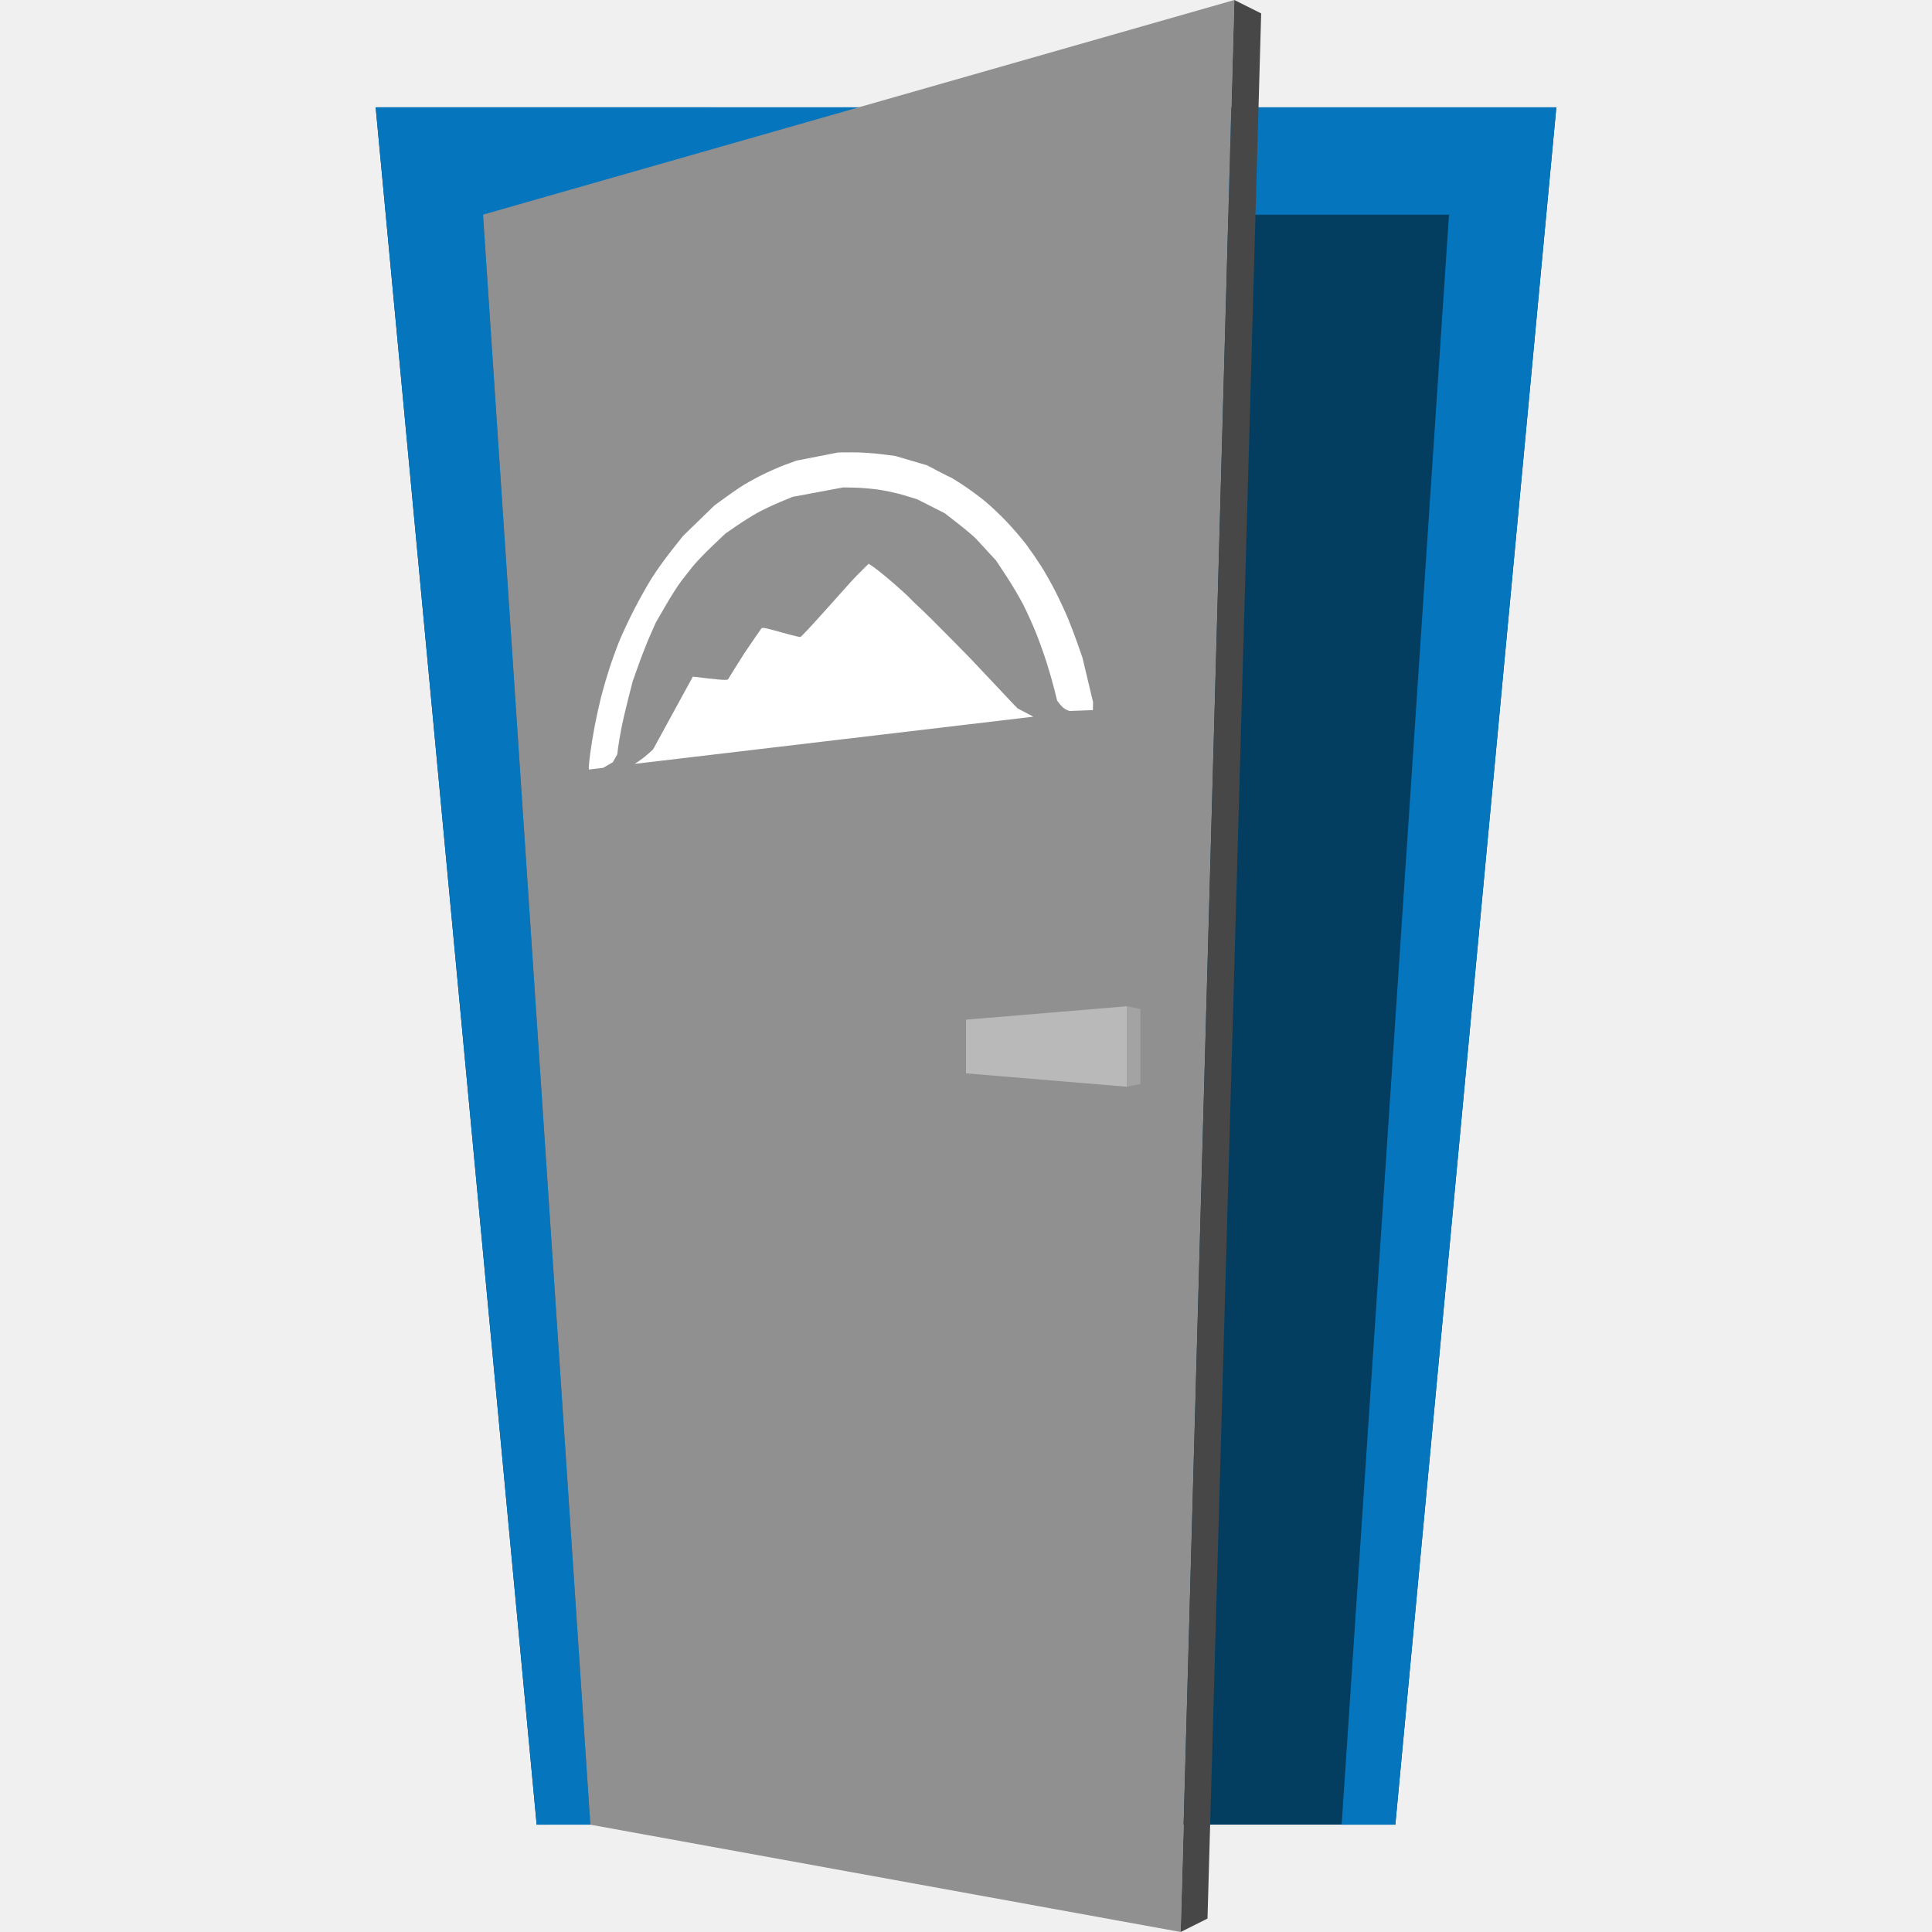
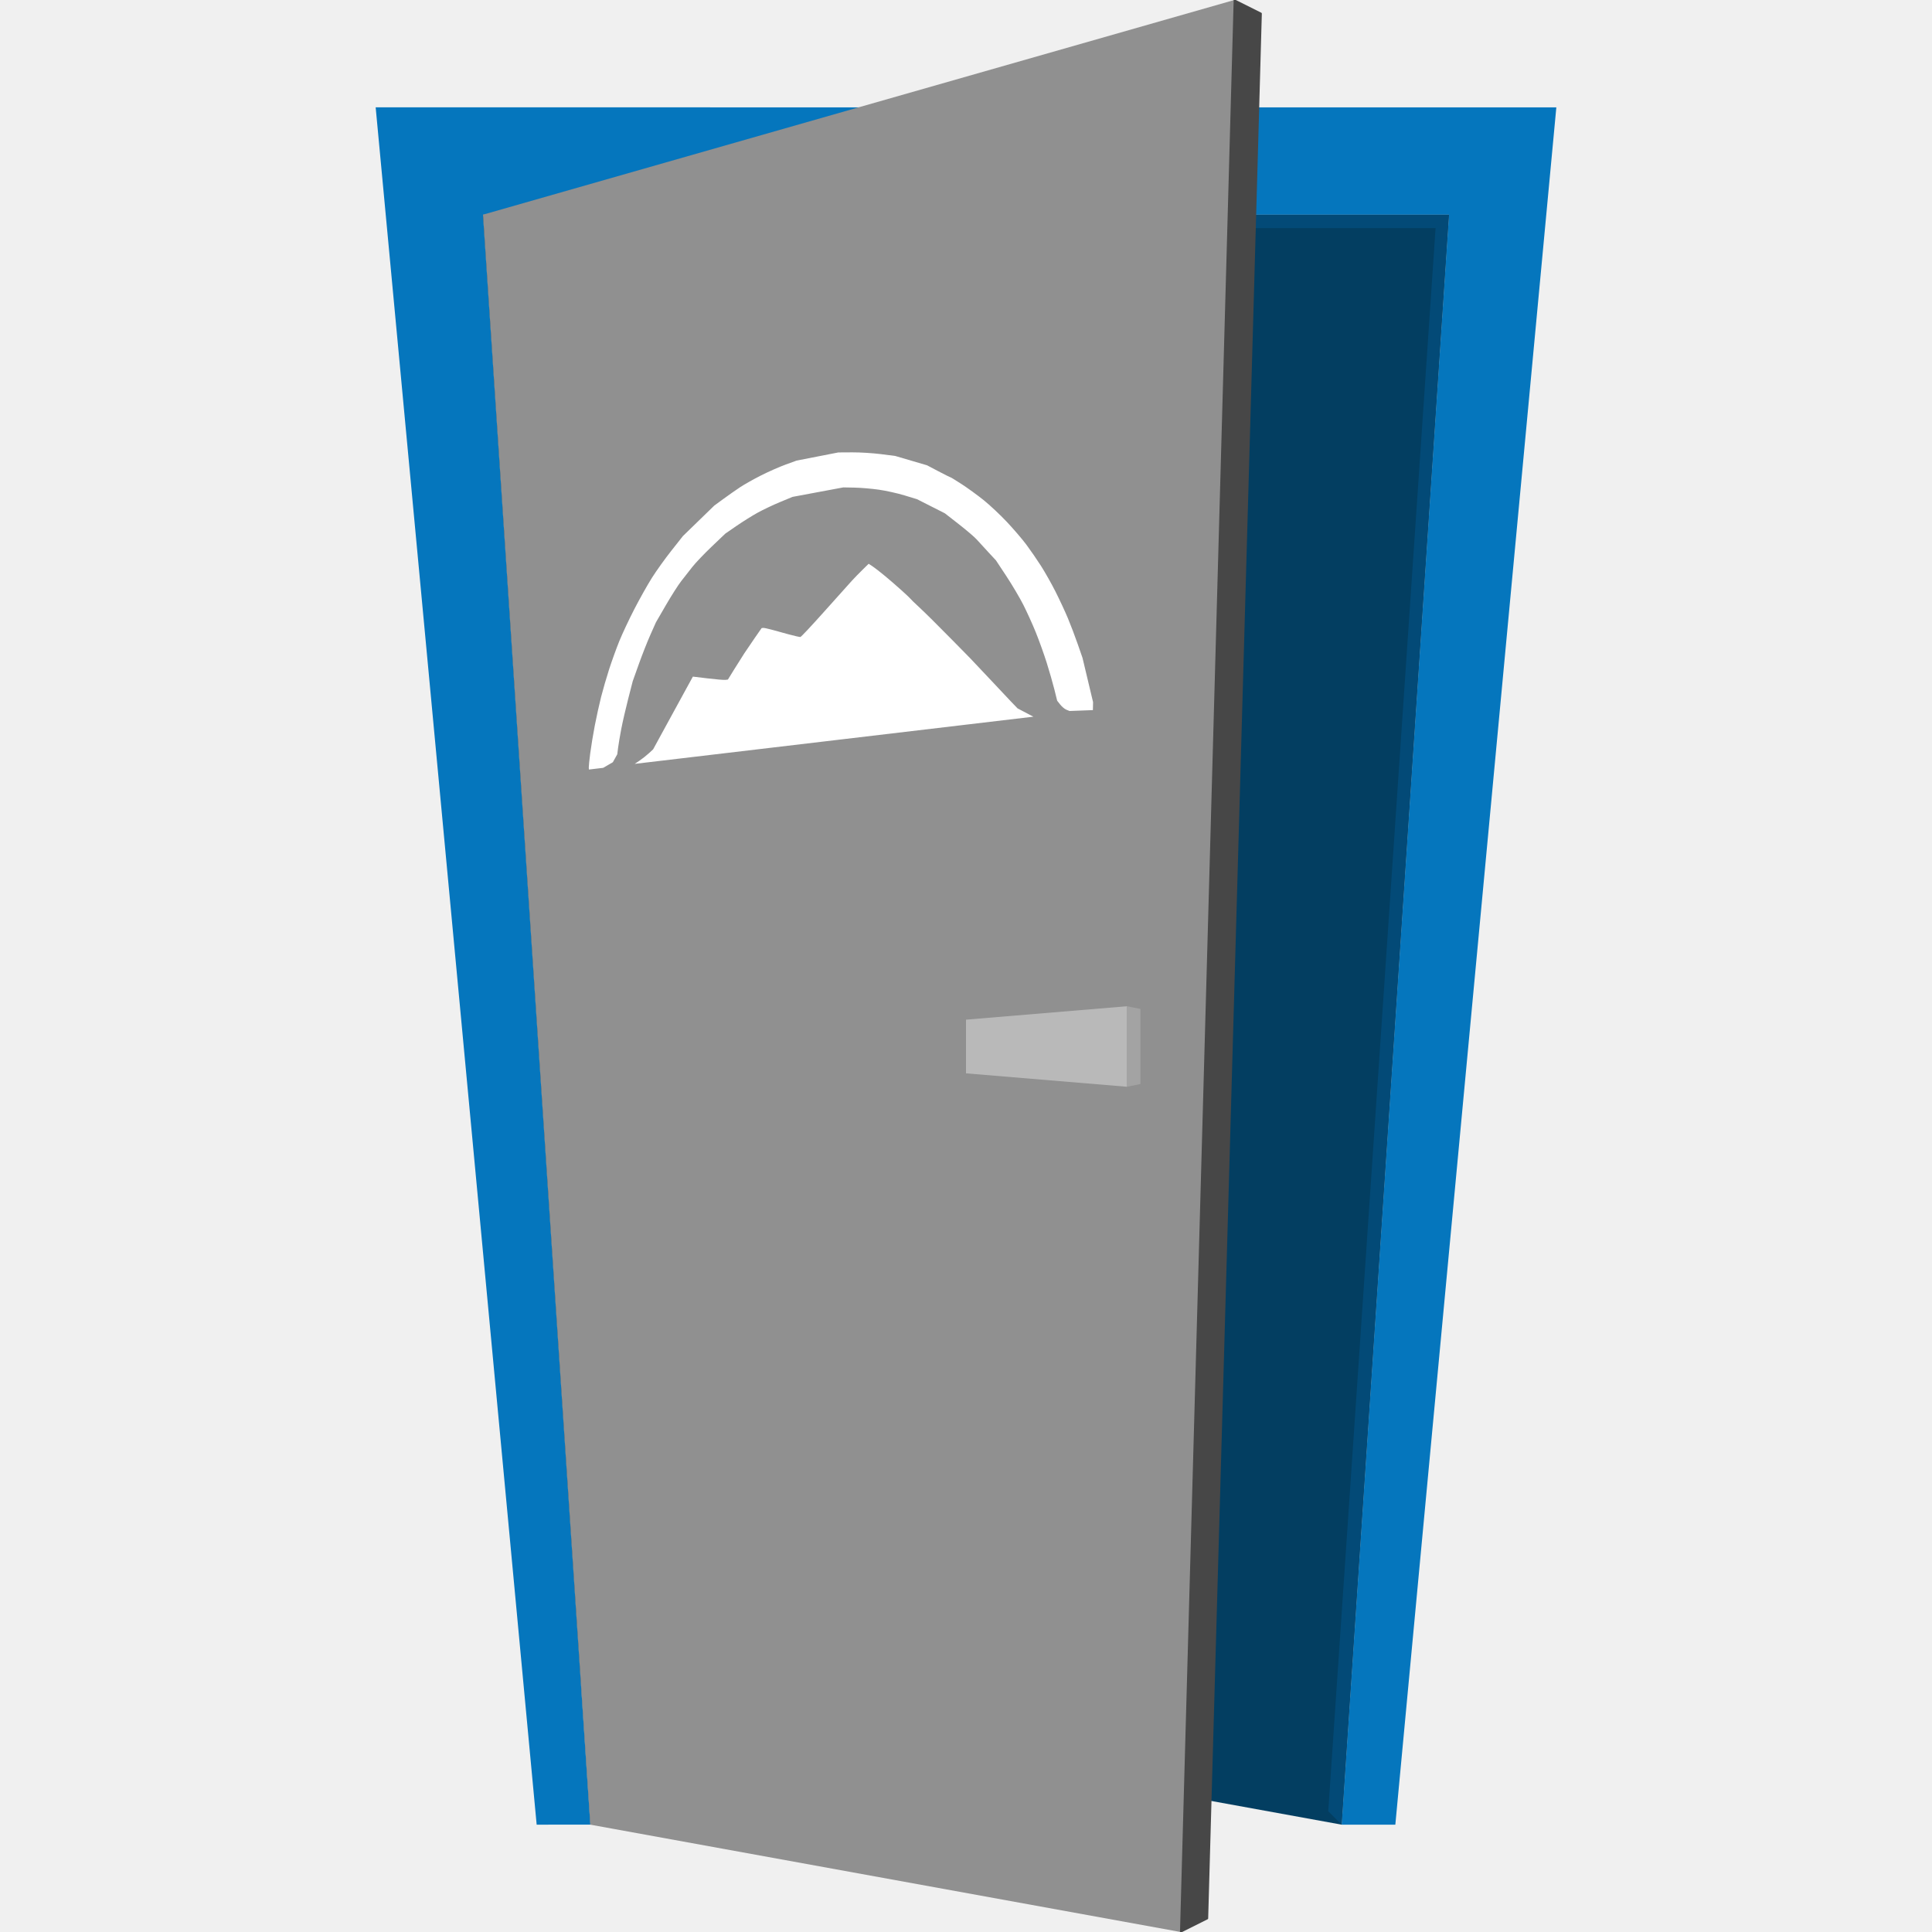
<svg xmlns="http://www.w3.org/2000/svg" xmlns:ns1="http://www.openswatchbook.org/uri/2009/osb" width="720" height="720" id="svg3218" version="1.1">
  <defs id="defs3220">
-     <linearGradient id="linearGradient6086">
-       <stop id="stop6088" offset="0" style="stop-color:#717171;stop-opacity:1;" />
-       <stop id="stop6090" offset="1" style="stop-color:#000000;stop-opacity:0;" />
-     </linearGradient>
    <linearGradient ns1:paint="gradient" id="linearGradient4632">
      <stop id="stop4634" offset="0" style="stop-color:#000000;stop-opacity:1;" />
      <stop id="stop4636" offset="1" style="stop-color:#000000;stop-opacity:0;" />
    </linearGradient>
-     <linearGradient id="linearGradient4606">
-       <stop id="stop4608" offset="0" style="stop-color:#000000;stop-opacity:1;" />
-       <stop id="stop4610" offset="1" style="stop-color:#000000;stop-opacity:0.502;" />
-     </linearGradient>
  </defs>
  <g style="display:inline" transform="translate(-160,-172.3622)" id="layer1">
-     <path id="rect3228-2" d="m 680,852.349 60,-639.987 -440,-0.013 60,640 c 114.747,-0.03 218.746,0 320,0 z" style="fill:#033e61;fill-opacity:1;fill-rule:nonzero;stroke:none" />
+     <path id="rect3228-2" d="m 660,852.362 40,-599.987 -360,-0.013 36.565,548.466 z" style="fill:#033e61;fill-opacity:1;fill-rule:nonzero;stroke:none" />
    <path id="rect3228" d="m 680,852.362 60,-639.987 -440,-0.013 60,640 20,-0.013 -40,-599.974 360,0 -40,599.987 z" style="fill:#0576bd;fill-opacity:1;fill-rule:nonzero;stroke:none" />
+     <path style="fill:#034a77;fill-opacity:1;stroke:none;display:inline" d="m 700,252.375 -40,599.987 -5,-5 40,-590 -350,0 40,590 -5,5 -40,-600 z" id="path3020" />
    <path id="path4511" d="m 340,252.362 280,-80 -20,720 -220,-40 z" style="fill:#909090;fill-opacity:1;stroke:none" />
    <g id="g7459" transform="translate(-20,5)">
      <path style="fill:#b9b9b9;fill-opacity:1;stroke:none" d="m 600,542.362 -60,5 0,20 60,5 z" id="path4552" />
      <path style="fill:#a3a3a3;fill-opacity:1;stroke:none" d="m 600,542.362 0,30 5,-1 0,-28 z" id="path4554" />
    </g>
-     <path style="fill:#474747;fill-opacity:1;stroke:none" d="m 600,892.362 10,-5 20,-710 -10,-5 z" id="path6482" />
+     <path style="fill:#474747;fill-opacity:1;stroke:#474747;stroke-width:0.5;stroke-linejoin:bevel;stroke-miterlimit:4;stroke-opacity:1;stroke-dasharray:none" d="m 600,892.362 10,-5 20,-710 -10,-5 -1.75,63.007 z" id="path6482" />
+     <flowRoot xml:space="preserve" id="flowRoot3807" style="font-size:72px;font-style:normal;font-variant:normal;font-weight:normal;font-stretch:normal;text-align:center;line-height:125%;letter-spacing:0px;word-spacing:0px;text-anchor:middle;fill:#0576bd;fill-opacity:1;stroke:none;font-family:IMPACT;-inkscape-font-specification:IMPACT" transform="translate(188.2843,172.3622)">
+       <flowRegion id="flowRegion3809">
+         <rect id="rect3811" width="418.607" height="124.451" x="120.208" y="736.971" style="font-size:72px;font-style:normal;font-variant:normal;font-weight:normal;font-stretch:normal;text-align:center;text-anchor:middle;font-family:IMPACT;-inkscape-font-specification:IMPACT;fill:#0576bd;fill-opacity:1" />
+       </flowRegion>
+       <flowPara id="flowPara3813">Room Quest</flowPara>
+     </flowRoot>
  </g>
  <g id="layer4" style="display:inline">
    <path id="path3196" d="m 222.129,286.468 c 0,0 -2.659,0.316 -2.659,0.316 0,0 -0.049,-0.726 -0.049,-0.726 -0.027,-0.399 0.212,-2.766 0.532,-5.265 0.321,-2.507 1.089,-7.186 1.71,-10.403 0.623,-3.231 1.681,-8.033 2.35,-10.668 0.671,-2.645 2.017,-7.279 2.991,-10.303 0.979,-3.037 2.68,-7.745 3.781,-10.462 1.106,-2.728 3.619,-8.084 5.593,-11.913 1.986,-3.854 4.939,-9.115 6.558,-11.679 1.626,-2.576 4.883,-7.126 7.245,-10.116 0,0 4.331,-5.484 4.331,-5.484 0,0 5.795,-5.63 5.795,-5.63 0,0 5.872,-5.705 5.872,-5.705 0,0 3.394,-2.486 3.394,-2.486 1.877,-1.374 4.693,-3.348 6.256,-4.383 1.568,-1.039 5.08,-3.015 7.811,-4.395 2.745,-1.386 6.84,-3.194 9.096,-4.014 0,0 4.123,-1.498 4.123,-1.498 0,0 7.742,-1.513 7.742,-1.513 0,0 7.829,-1.53 7.829,-1.53 0,0 5.203,-0.031 5.203,-0.031 2.876,-0.017 7.65,0.278 10.608,0.656 0,0 5.403,0.691 5.403,0.691 0,0 5.9,1.733 5.9,1.733 0,0 5.933,1.743 5.933,1.743 0,0 4.263,2.242 4.263,2.242 2.35,1.236 4.356,2.234 4.454,2.216 0.098,-0.018 1.979,1.134 4.184,2.563 2.207,1.43 5.886,4.101 8.173,5.935 2.29,1.836 6.199,5.503 8.686,8.149 2.488,2.647 5.747,6.45 7.24,8.45 1.493,2 3.939,5.546 5.435,7.88 1.496,2.333 3.945,6.671 5.443,9.639 1.496,2.965 3.561,7.398 4.59,9.851 1.027,2.451 2.68,6.795 3.672,9.652 0,0 1.801,5.185 1.801,5.185 0,0 1.973,8.271 1.973,8.271 0,0 1.963,8.228 1.963,8.228 0,0 -0.033,1.488 -0.033,1.488 0,0 -0.033,1.486 -0.033,1.486 0,0 -4.366,0.164 -4.366,0.164 0,0 -4.342,0.163 -4.342,0.163 0,0 -1.16,-0.468 -1.16,-0.468 -0.638,-0.257 -1.673,-1.119 -2.301,-1.914 0,0 -1.142,-1.446 -1.142,-1.446 0,0 -1.038,-4.186 -1.038,-4.186 -0.572,-2.307 -1.863,-6.801 -2.869,-9.988 -1.008,-3.193 -2.827,-8.262 -4.041,-11.263 -1.215,-3.005 -3.306,-7.627 -4.646,-10.268 -1.341,-2.644 -4.187,-7.458 -6.325,-10.698 0,0 -3.889,-5.894 -3.889,-5.894 0,0 -2.897,-3.12 -2.897,-3.12 -1.593,-1.715 -3.537,-3.836 -4.321,-4.713 -0.784,-0.877 -3.769,-3.424 -6.629,-5.657 0,0 -5.19,-4.051 -5.19,-4.051 0,0 -5.196,-2.633 -5.196,-2.633 0,0 -5.176,-2.622 -5.176,-2.622 0,0 -4.729,-1.44 -4.729,-1.44 -2.592,-0.789 -6.893,-1.743 -9.558,-2.12 -2.657,-0.376 -6.714,-0.72 -9.018,-0.764 0,0 -4.172,-0.081 -4.172,-0.081 0,0 -9.529,1.779 -9.529,1.779 0,0 -9.401,1.755 -9.401,1.755 0,0 -4.681,1.941 -4.681,1.941 -2.559,1.061 -6.288,2.83 -8.291,3.933 -1.996,1.098 -5.537,3.312 -7.866,4.916 0,0 -4.208,2.898 -4.208,2.898 0,0 -5.105,4.87 -5.105,4.87 -2.783,2.655 -6.011,6.045 -7.186,7.544 -1.171,1.495 -3.043,3.884 -4.159,5.31 -1.114,1.422 -3.699,5.479 -5.738,9 0,0 -3.674,6.345 -3.674,6.345 0,0 -2.072,4.652 -2.072,4.652 -1.133,2.544 -3.081,7.489 -4.326,10.982 0,0 -2.248,6.304 -2.248,6.304 0,0 -1.688,6.564 -1.688,6.564 -0.922,3.585 -2.077,8.603 -2.569,11.16 -0.491,2.548 -1.029,5.727 -1.197,7.07 0,0 -0.305,2.436 -0.305,2.436 0,0 -0.827,1.482 -0.827,1.482 0,0 -0.825,1.478 -0.825,1.478 0,0 -1.8,1.049 -1.8,1.049 0,0 -1.793,1.045 -1.793,1.045 0,0 -2.669,0.317 -2.669,0.317 0,0 -5e-5,-6.9e-4 -5e-5,-6.9e-4 m 84.751,-10.121 c 0,0 -70.336,8.325 -70.336,8.325 0,0 1.81,-1.216 1.81,-1.216 0.998,-0.671 2.541,-1.887 3.428,-2.703 0,0 1.617,-1.487 1.617,-1.487 0,0 5.036,-9.224 5.036,-9.224 2.805,-5.138 6.162,-11.28 7.442,-13.616 0,0 2.34,-4.272 2.34,-4.272 0,0 5.55,0.666 5.55,0.666 3.069,0.368 6.019,0.617 6.546,0.553 0,0 0.959,-0.118 0.959,-0.118 0,0 2.295,-3.725 2.295,-3.725 1.269,-2.06 2.992,-4.79 3.827,-6.063 0.837,-1.276 2.623,-3.904 3.972,-5.842 0,0 2.466,-3.543 2.466,-3.543 0,0 0.534,-0.081 0.534,-0.081 0.294,-0.045 1.721,0.249 3.174,0.652 1.455,0.404 4.356,1.199 6.449,1.768 2.097,0.57 4.038,1.004 4.309,0.964 0.271,-0.04 4.284,-4.323 8.963,-9.57 4.732,-5.306 9.403,-10.516 10.333,-11.526 0.932,-1.012 2.691,-2.816 3.91,-4.009 0,0 2.224,-2.177 2.224,-2.177 0,0 1.466,0.963 1.466,0.963 0.807,0.53 2.93,2.182 4.719,3.673 1.791,1.492 4.597,3.926 6.236,5.409 1.64,1.484 3.084,2.854 3.208,3.045 0.124,0.191 1.257,1.298 2.519,2.461 1.263,1.164 3.782,3.596 5.599,5.405 1.818,1.81 5.226,5.239 7.574,7.619 2.35,2.382 5.283,5.368 6.518,6.634 1.235,1.267 4.582,4.813 7.439,7.882 2.859,3.071 6.327,6.758 7.706,8.192 0,0 2.508,2.608 2.508,2.608 0,0 2.939,1.546 2.939,1.546 0,0 2.946,1.549 2.946,1.549 0,0 -78.223,9.259 -78.223,9.259 0,0 10e-6,5.2e-4 10e-6,5.2e-4" style="fill:#ffffff;fill-opacity:1" />
  </g>
  <g style="display:none" id="layer3">
    <g id="flowRoot4513" style="font-size:72px;font-style:normal;font-variant:normal;font-weight:normal;font-stretch:normal;line-height:125%;letter-spacing:0px;word-spacing:0px;fill:#ffffff;fill-opacity:1;stroke:none;display:inline;font-family:Impact;-inkscape-font-specification:Impact" transform="translate(27.15625,-272.9521)">
      <path id="path6242" style="text-align:center;text-anchor:middle;fill:#ffffff;fill-opacity:1" d="m 193.48,408.059 c 0,0 10.398,-2.401 10.398,-2.401 7.024,-1.621 11.837,-2.371 14.391,-2.234 2.562,0.137 4.71,1.501 6.437,4.092 1.728,2.592 2.725,7.118 2.989,13.556 0.24,5.854 -0.164,9.893 -1.209,12.128 -1.042,2.229 -3.199,3.876 -6.462,4.943 3.011,0.342 5.067,1.205 6.161,2.589 1.094,1.384 1.794,2.717 2.1,3.996 0.306,1.279 0.581,4.906 0.826,10.863 0,0 0.792,19.306 0.792,19.306 0,0 -13.774,2.416 -13.774,2.416 0,0 -1.1,-24.097 -1.1,-24.097 -0.179,-3.918 -0.53,-6.302 -1.054,-7.143 -0.524,-0.841 -1.803,-1.058 -3.835,-0.652 0,0 1.54,32.673 1.54,32.673 0,0 -14.426,2.531 -14.426,2.531 0,0 -3.773,-72.565 -3.773,-72.565 m 15.342,9.416 c 0,0 0.778,16.501 0.778,16.501 1.663,-0.347 2.817,-0.888 3.46,-1.622 0.644,-0.736 0.891,-2.738 0.742,-6.013 0,0 -0.187,-4.096 -0.187,-4.096 -0.108,-2.367 -0.504,-3.85 -1.188,-4.446 -0.684,-0.596 -1.886,-0.703 -3.605,-0.323 0,0 0,0 0,0" />
      <path id="path6244" style="text-align:center;text-anchor:middle;fill:#ffffff;fill-opacity:1" d="m 267.804,427.631 c 0,0 0.43,15.384 0.43,15.384 0.157,5.61 0.044,9.752 -0.337,12.438 -0.38,2.68 -1.278,5.276 -2.692,7.786 -1.409,2.501 -3.247,4.482 -5.511,5.947 -2.255,1.458 -4.857,2.443 -7.802,2.957 -3.274,0.572 -6.051,0.607 -8.338,0.108 -2.281,-0.497 -4.073,-1.535 -5.381,-3.113 -1.307,-1.577 -2.274,-3.596 -2.902,-6.059 -0.628,-2.465 -1.044,-6.266 -1.246,-11.415 0,0 -0.615,-15.645 -0.615,-15.645 -0.225,-5.715 0.084,-10.297 0.93,-13.738 0.849,-3.453 2.508,-6.447 4.984,-8.981 2.489,-2.547 5.744,-4.27 9.775,-5.163 3.402,-0.753 6.357,-0.757 8.856,-0.007 2.506,0.752 4.465,2.022 5.873,3.808 1.409,1.787 2.393,3.73 2.952,5.827 0.559,2.096 0.9,5.387 1.026,9.866 0,0 0,0 0,0 m -15.396,-1.591 c -0.106,-3.21 -0.31,-5.206 -0.612,-5.984 -0.302,-0.778 -0.902,-1.071 -1.798,-0.88 -0.895,0.191 -1.477,0.736 -1.747,1.633 -0.269,0.897 -0.348,2.946 -0.238,6.145 0,0 0.96,27.889 0.96,27.889 0.099,2.888 0.311,4.74 0.635,5.56 0.324,0.82 0.915,1.151 1.775,0.994 0.885,-0.161 1.456,-0.667 1.713,-1.518 0.257,-0.851 0.342,-2.601 0.255,-5.252 0,0 -0.942,-28.588 -0.942,-28.588" />
      <path id="path6246" style="text-align:center;text-anchor:middle;fill:#ffffff;fill-opacity:1" d="m 308.956,419.214 c 0,0 0.228,15.88 0.228,15.88 0.083,5.789 -0.097,10.065 -0.538,12.839 -0.441,2.767 -1.428,5.45 -2.958,8.047 -1.525,2.587 -3.495,4.64 -5.908,6.161 -2.403,1.515 -5.164,2.543 -8.281,3.087 -3.465,0.605 -6.397,0.654 -8.803,0.151 -2.4,-0.502 -4.277,-1.563 -5.634,-3.184 -1.357,-1.62 -2.348,-3.697 -2.975,-6.233 -0.628,-2.539 -1.012,-6.456 -1.152,-11.765 0,0 -0.426,-16.135 -0.426,-16.135 -0.156,-5.895 0.236,-10.624 1.178,-14.18 0.945,-3.568 2.74,-6.668 5.39,-9.299 2.664,-2.644 6.127,-4.443 10.397,-5.388 3.605,-0.798 6.726,-0.82 9.356,-0.06 2.637,0.762 4.689,2.062 6.151,3.898 1.462,1.837 2.474,3.838 3.034,6.001 0.56,2.161 0.873,5.558 0.939,10.182 0,0 0,0 0,0 m -16.244,-1.556 c -0.065,-3.313 -0.252,-5.372 -0.559,-6.174 -0.308,-0.801 -0.937,-1.101 -1.887,-0.898 -0.949,0.202 -1.571,0.768 -1.869,1.696 -0.297,0.927 -0.411,3.043 -0.341,6.344 0,0 0.61,28.772 0.61,28.772 0.063,2.979 0.26,4.888 0.59,5.732 0.33,0.844 0.95,1.183 1.859,1.017 0.937,-0.171 1.547,-0.696 1.831,-1.574 0.284,-0.88 0.399,-2.685 0.345,-5.419 0,0 -0.581,-29.496 -0.581,-29.496" />
      <path id="path6248" style="text-align:center;text-anchor:middle;fill:#ffffff;fill-opacity:1" d="m 330.662,391.29 c 0,0 -0.247,6.439 -0.247,6.439 1.296,-2.813 2.853,-5.056 4.673,-6.728 1.826,-1.677 3.915,-2.778 6.269,-3.299 4.617,-1.023 8.274,0.74 10.95,5.293 1.469,-2.889 3.131,-5.184 4.987,-6.883 1.862,-1.704 3.932,-2.81 6.212,-3.316 3.021,-0.669 5.527,-0.355 7.509,0.946 1.986,1.303 3.252,3.156 3.798,5.557 0.545,2.398 0.796,6.422 0.755,12.057 0,0 -0.355,48.05 -0.355,48.05 0,0 -16.906,2.966 -16.906,2.966 0,0 0.079,-43.473 0.079,-43.473 0.01,-5.789 -0.149,-9.348 -0.48,-10.663 -0.33,-1.315 -1.103,-1.844 -2.316,-1.585 -1.24,0.264 -2.039,1.118 -2.398,2.559 -0.359,1.439 -0.538,5.065 -0.538,10.863 0,0 0.003,43.291 0.003,43.291 0,0 -16.405,2.878 -16.405,2.878 0,0 -0.229,-41.661 -0.229,-41.661 -0.036,-6.527 -0.191,-10.429 -0.465,-11.684 -0.274,-1.256 -1.014,-1.756 -2.219,-1.499 -0.755,0.161 -1.396,0.643 -1.922,1.444 -0.525,0.8 -0.812,1.7 -0.86,2.7 -0.049,0.999 -0.061,3.104 -0.038,6.308 0,0 0.331,45.339 0.331,45.339 0,0 -15.928,2.794 -15.928,2.794 0,0 -0.819,-65.039 -0.819,-65.039 0,0 16.56,-3.654 16.56,-3.654" />
      <path id="path6250" style="text-align:center;text-anchor:middle;fill:#ffffff;fill-opacity:1" d="m 234.41,585.658 c 0,0 0.334,8.143 0.334,8.143 0,0 -10.821,0.947 -10.821,0.947 -2.583,0.226 -4.408,0.146 -5.48,-0.24 -1.071,-0.385 -1.813,-1.038 -2.225,-1.96 -0.413,-0.922 -0.678,-2.626 -0.797,-5.115 -3.185,0.188 -5.959,-0.579 -8.33,-2.299 -2.365,-1.716 -3.986,-4.029 -4.865,-6.943 -0.88,-2.917 -1.477,-7.363 -1.791,-13.352 0,0 -1.092,-20.838 -1.092,-20.838 -0.242,-4.615 -0.21,-8.171 0.096,-10.661 0.307,-2.496 1.084,-4.921 2.335,-7.276 1.255,-2.364 2.936,-4.258 5.044,-5.682 2.117,-1.429 4.507,-2.34 7.174,-2.728 3.227,-0.47 6.15,-0.198 8.762,0.82 2.619,1.021 4.611,2.514 5.969,4.477 1.359,1.964 2.278,4.069 2.758,6.312 0.479,2.241 0.811,5.621 0.996,10.129 0,0 0.921,22.45 0.921,22.45 0.25,6.086 0.177,10.225 -0.217,12.431 -0.393,2.201 -1.245,4.002 -2.553,5.404 -1.304,1.397 -3.067,2.536 -5.284,3.417 0.134,1.486 0.43,2.401 0.889,2.746 0.459,0.345 1.516,0.44 3.176,0.285 0,0 5.002,-0.468 5.002,-0.468 m -16.68,-49.096 c -0.148,-3.217 -0.386,-5.259 -0.712,-6.119 -0.327,-0.861 -0.935,-1.23 -1.824,-1.109 -0.751,0.103 -1.308,0.545 -1.671,1.325 -0.363,0.78 -0.46,2.946 -0.291,6.493 0,0 1.512,31.788 1.512,31.788 0.186,3.904 0.429,6.295 0.729,7.18 0.301,0.884 0.921,1.279 1.863,1.184 0.966,-0.097 1.559,-0.685 1.781,-1.764 0.222,-1.08 0.241,-3.604 0.059,-7.579 0,0 -1.445,-31.399 -1.445,-31.399" />
      <path id="path6252" style="text-align:center;text-anchor:middle;fill:#ffffff;fill-opacity:1" d="m 270.609,524.085 c 0,0 1.618,58.037 1.618,58.037 0,0 -14.772,1.381 -14.772,1.381 0,0 0.095,-4.696 0.095,-4.696 -0.934,1.994 -2.111,3.532 -3.532,4.614 -1.417,1.079 -3.063,1.705 -4.939,1.879 -2.127,0.197 -3.904,-0.087 -5.333,-0.853 -1.427,-0.764 -2.499,-1.856 -3.217,-3.275 -0.718,-1.42 -1.189,-2.927 -1.415,-4.523 -0.226,-1.597 -0.433,-4.8 -0.623,-9.62 0,0 -1.511,-38.401 -1.511,-38.401 0,0 14.392,-1.945 14.392,-1.945 0,0 1.349,39.169 1.349,39.169 0.152,4.416 0.354,7.019 0.608,7.82 0.253,0.8 0.876,1.151 1.871,1.051 1.068,-0.107 1.689,-0.597 1.863,-1.471 0.174,-0.875 0.185,-3.637 0.031,-8.297 0,0 -1.28,-38.872 -1.28,-38.872 0,0 14.794,-1.999 14.794,-1.999" />
      <path id="path6254" style="text-align:center;text-anchor:middle;fill:#ffffff;fill-opacity:1" d="m 311.494,549.881 c 0,0 -20.001,2.267 -20.001,2.267 0,0 0.266,12.676 0.266,12.676 0.055,2.636 0.254,4.316 0.595,5.043 0.341,0.727 0.974,1.044 1.901,0.952 1.154,-0.115 1.917,-0.698 2.287,-1.748 0.371,-1.052 0.528,-3.033 0.472,-5.946 0,0 -0.149,-7.753 -0.149,-7.753 0,0 14.683,-1.625 14.683,-1.625 0,0 0.062,4.394 0.062,4.394 0.052,3.666 -0.108,6.497 -0.478,8.497 -0.37,1.996 -1.268,4.174 -2.693,6.53 -1.419,2.348 -3.23,4.174 -5.429,5.482 -2.191,1.302 -4.942,2.106 -8.249,2.412 -3.192,0.296 -6.01,0.021 -8.459,-0.822 -2.443,-0.841 -4.355,-2.127 -5.74,-3.859 -1.384,-1.731 -2.362,-3.69 -2.934,-5.879 -0.573,-2.19 -0.916,-5.432 -1.028,-9.733 0,0 -0.445,-16.994 -0.445,-16.994 -0.134,-5.132 0.341,-9.268 1.431,-12.401 1.093,-3.145 2.958,-5.698 5.6,-7.659 2.655,-1.97 5.746,-3.198 9.277,-3.678 4.342,-0.59 7.961,-0.098 10.844,1.482 2.89,1.584 4.941,3.924 6.145,7.017 1.203,3.09 1.846,7.562 1.929,13.398 0,0 0.112,7.945 0.112,7.945 m -15.725,-7.885 c 0,0 -0.085,-4.352 -0.085,-4.352 -0.06,-3.089 -0.239,-5.069 -0.537,-5.935 -0.298,-0.866 -0.879,-1.244 -1.743,-1.133 -1.066,0.137 -1.717,0.604 -1.954,1.402 -0.237,0.797 -0.32,2.872 -0.25,6.219 0,0 0.091,4.338 0.091,4.338 0,0 4.478,-0.538 4.478,-0.538" />
      <path id="path6256" style="text-align:center;text-anchor:middle;fill:#ffffff;fill-opacity:1" d="m 349.618,533.335 c 0,0 -14.546,1.769 -14.546,1.769 0,0 -0.02,-3.329 -0.02,-3.329 -0.017,-2.842 -0.169,-4.626 -0.456,-5.348 -0.287,-0.723 -0.995,-1.011 -2.122,-0.867 -0.911,0.117 -1.591,0.552 -2.041,1.305 -0.449,0.752 -0.668,1.822 -0.657,3.208 0.015,1.877 0.139,3.239 0.372,4.086 0.233,0.847 0.92,1.724 2.062,2.63 1.143,0.907 3.488,2.148 7.044,3.727 4.761,2.093 7.899,4.229 9.398,6.402 1.499,2.174 2.251,5.491 2.254,9.941 0.003,4.956 -0.563,8.741 -1.697,11.362 -1.13,2.613 -3.016,4.715 -5.653,6.307 -2.625,1.585 -5.78,2.546 -9.458,2.888 -4.054,0.376 -7.51,-0.018 -10.38,-1.176 -2.862,-1.156 -4.834,-2.897 -5.925,-5.228 -1.091,-2.331 -1.667,-5.968 -1.73,-10.921 0,0 -0.036,-2.872 -0.036,-2.872 0,0 14.069,-1.518 14.069,-1.518 0,0 0.03,3.808 0.03,3.808 0.025,3.226 0.219,5.299 0.583,6.225 0.363,0.926 1.073,1.336 2.13,1.23 1.138,-0.114 1.931,-0.517 2.378,-1.21 0.448,-0.694 0.665,-2.083 0.653,-4.169 -0.017,-2.876 -0.32,-4.65 -0.911,-5.315 -0.617,-0.662 -3.752,-2.478 -9.384,-5.434 -4.706,-2.498 -7.576,-4.916 -8.624,-7.262 -1.048,-2.347 -1.594,-5.218 -1.638,-8.619 -0.062,-4.842 0.443,-8.494 1.516,-10.949 1.077,-2.463 2.936,-4.506 5.583,-6.128 2.659,-1.629 5.771,-2.688 9.338,-3.173 3.558,-0.483 6.6,-0.372 9.118,0.337 2.525,0.711 4.469,1.84 5.828,3.386 1.36,1.547 2.185,3.039 2.475,4.475 0.29,1.435 0.436,3.716 0.44,6.838 0,0 0.004,3.598 0.004,3.598" />
      <path id="path6258" style="text-align:center;text-anchor:middle;fill:#ffffff;fill-opacity:1" d="m 373.371,501.666 c 0,0 -0.07,10.08 -0.07,10.08 0,0 4.661,-0.625 4.661,-0.625 0,0 -0.086,10.093 -0.086,10.093 0,0 -4.645,0.592 -4.645,0.592 0,0 -0.232,33.511 -0.232,33.511 -0.028,4.07 0.145,6.313 0.519,6.74 0.374,0.427 1.947,0.501 4.725,0.223 0,0 -0.087,9.938 -0.087,9.938 0,0 -6.82,0.638 -6.82,0.638 -3.822,0.357 -6.538,0.436 -8.159,0.236 -1.618,-0.199 -3.04,-0.873 -4.268,-2.022 -1.227,-1.148 -1.989,-2.523 -2.287,-4.127 -0.298,-1.605 -0.444,-5.439 -0.437,-11.52 0,0 0.036,-31.45 0.036,-31.45 0,0 -3.604,0.459 -3.604,0.459 0,0 -7.6e-4,-9.912 -7.6e-4,-9.912 0,0 3.616,-0.485 3.616,-0.485 0,0 0.011,-9.958 0.011,-9.958 0,0 17.126,-2.411 17.126,-2.411" />
    </g>
  </g>
  <g style="display:none" id="layer2">
    <g transform="translate(519.5046,286.4098)" style="font-size:144px;font-style:normal;font-variant:normal;font-weight:normal;font-stretch:normal;line-height:125%;letter-spacing:0px;word-spacing:0px;fill:#ffffff;fill-opacity:1;stroke:none;display:inline;font-family:Impact;-inkscape-font-specification:Impact" id="flowRoot6633">
      <path d="m -310.227,-151.92 c 0,0 25.695,-6.096 25.695,-6.096 17.703,-4.2 30,-6.145 36.572,-5.747 6.624,0.401 12.177,4.109 16.615,11.117 4.434,7.002 6.9,19.119 7.396,36.16 0.446,15.334 -0.709,25.777 -3.44,31.451 -2.708,5.624 -8.209,9.63 -16.441,12.031 7.57,1.157 12.747,3.55 15.482,7.172 2.735,3.622 4.472,7.068 5.21,10.333 0.736,3.258 1.322,12.395 1.754,27.261 0,0 1.371,47.173 1.371,47.173 0,0 -33.664,3.322 -33.664,3.322 0,0 -2.638,-58.204 -2.638,-58.204 -0.439,-9.682 -1.305,-15.631 -2.597,-17.781 -1.292,-2.15 -4.443,-2.83 -9.426,-2.043 0,0 3.992,79.08 3.992,79.08 0,0 -33.932,3.348 -33.932,3.348 0,0 -11.951,-178.577 -11.951,-178.577 m 38.303,25.058 c 0,0 2.139,42.375 2.139,42.375 4.113,-0.739 6.974,-2.015 8.57,-3.829 1.602,-1.821 2.215,-6.916 1.834,-15.328 0,0 -0.48,-10.586 -0.48,-10.586 -0.279,-6.152 -1.282,-10.035 -3.009,-11.622 -1.725,-1.586 -4.75,-1.921 -9.055,-1.01 0,0 0,0 0,0" id="path6650" />
      <path d="m -112.888,8.365 c 0,0 -0.505,22.676 -0.505,22.676 0,0 -31.517,2.632 -31.517,2.632 -7.401,0.618 -12.568,0.403 -15.551,-0.639 -2.975,-1.039 -4.983,-2.804 -6.031,-5.299 -1.049,-2.498 -1.588,-7.128 -1.616,-13.922 -8.999,0.59 -16.683,-1.432 -23.114,-6.047 -6.406,-4.597 -10.687,-10.847 -12.869,-18.793 -2.193,-7.985 -3.48,-20.268 -3.857,-37.016 0,0 -1.349,-59.807 -1.349,-59.807 -0.306,-13.58 0.083,-24.171 1.179,-31.694 1.104,-7.586 3.579,-15.107 7.452,-22.58 3.917,-7.56 9.077,-13.834 15.502,-18.802 6.504,-5.028 13.824,-8.537 21.969,-10.495 9.939,-2.39 18.905,-2.342 26.837,0.18 7.987,2.541 13.949,6.773 17.843,12.682 3.891,5.906 6.37,12.362 7.434,19.346 1.059,6.951 1.43,17.467 1.12,31.44 0,0 -1.505,67.665 -1.505,67.665 -0.396,17.814 -1.391,29.82 -2.98,36.202 -1.577,6.332 -4.435,11.516 -8.555,15.562 -4.084,4.01 -9.442,7.29 -16.048,9.845 0.158,4.14 0.875,6.677 2.152,7.623 1.278,0.946 4.34,1.181 9.209,0.7 0,0 14.801,-1.46 14.801,-1.46 m -41.672,-141.881 c 0.022,-9.827 -0.399,-16.064 -1.262,-18.649 -0.864,-2.588 -2.65,-3.592 -5.35,-3.012 -2.276,0.49 -4.01,1.98 -5.204,4.465 -1.19,2.477 -1.762,9.131 -1.72,19.892 0,0 0.358,93.098 0.358,93.098 0.043,11.035 0.439,17.743 1.188,20.204 0.749,2.458 2.476,3.527 5.19,3.208 2.789,-0.328 4.581,-2.013 5.369,-5.062 0.791,-3.061 1.2,-10.209 1.225,-21.525 0,0 0.205,-92.619 0.205,-92.619" id="path6652" />
    </g>
  </g>
</svg>
